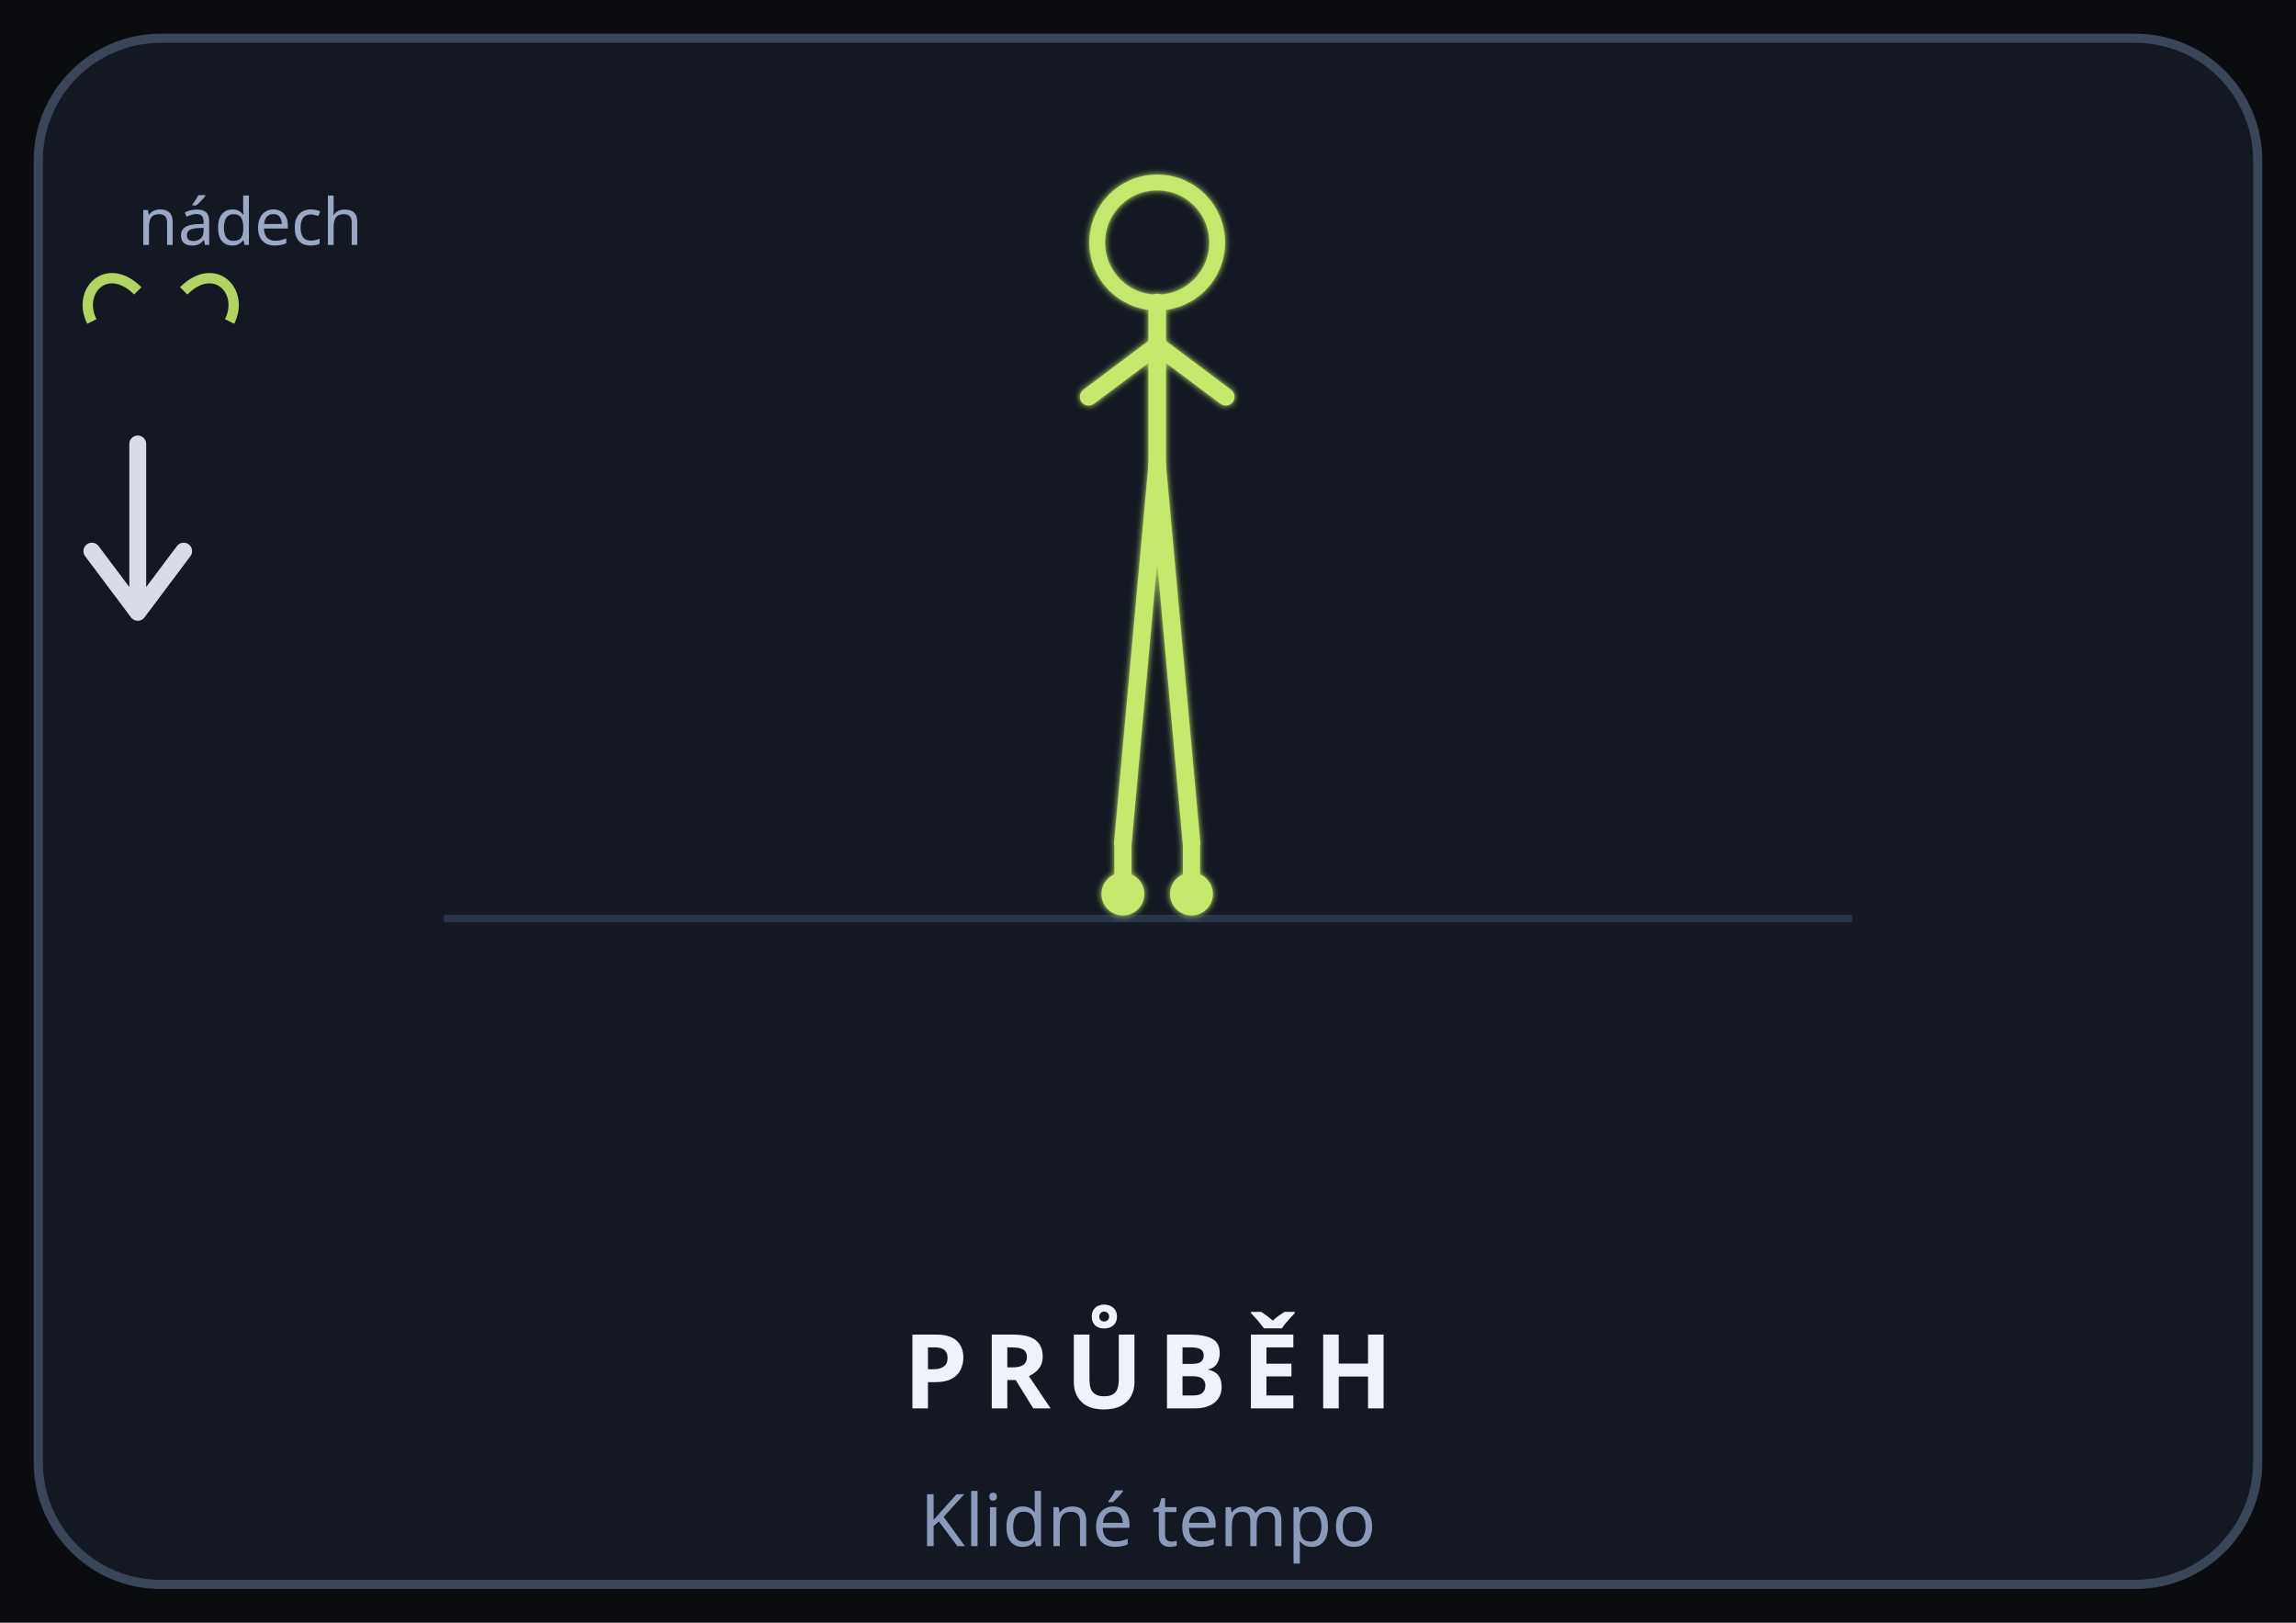
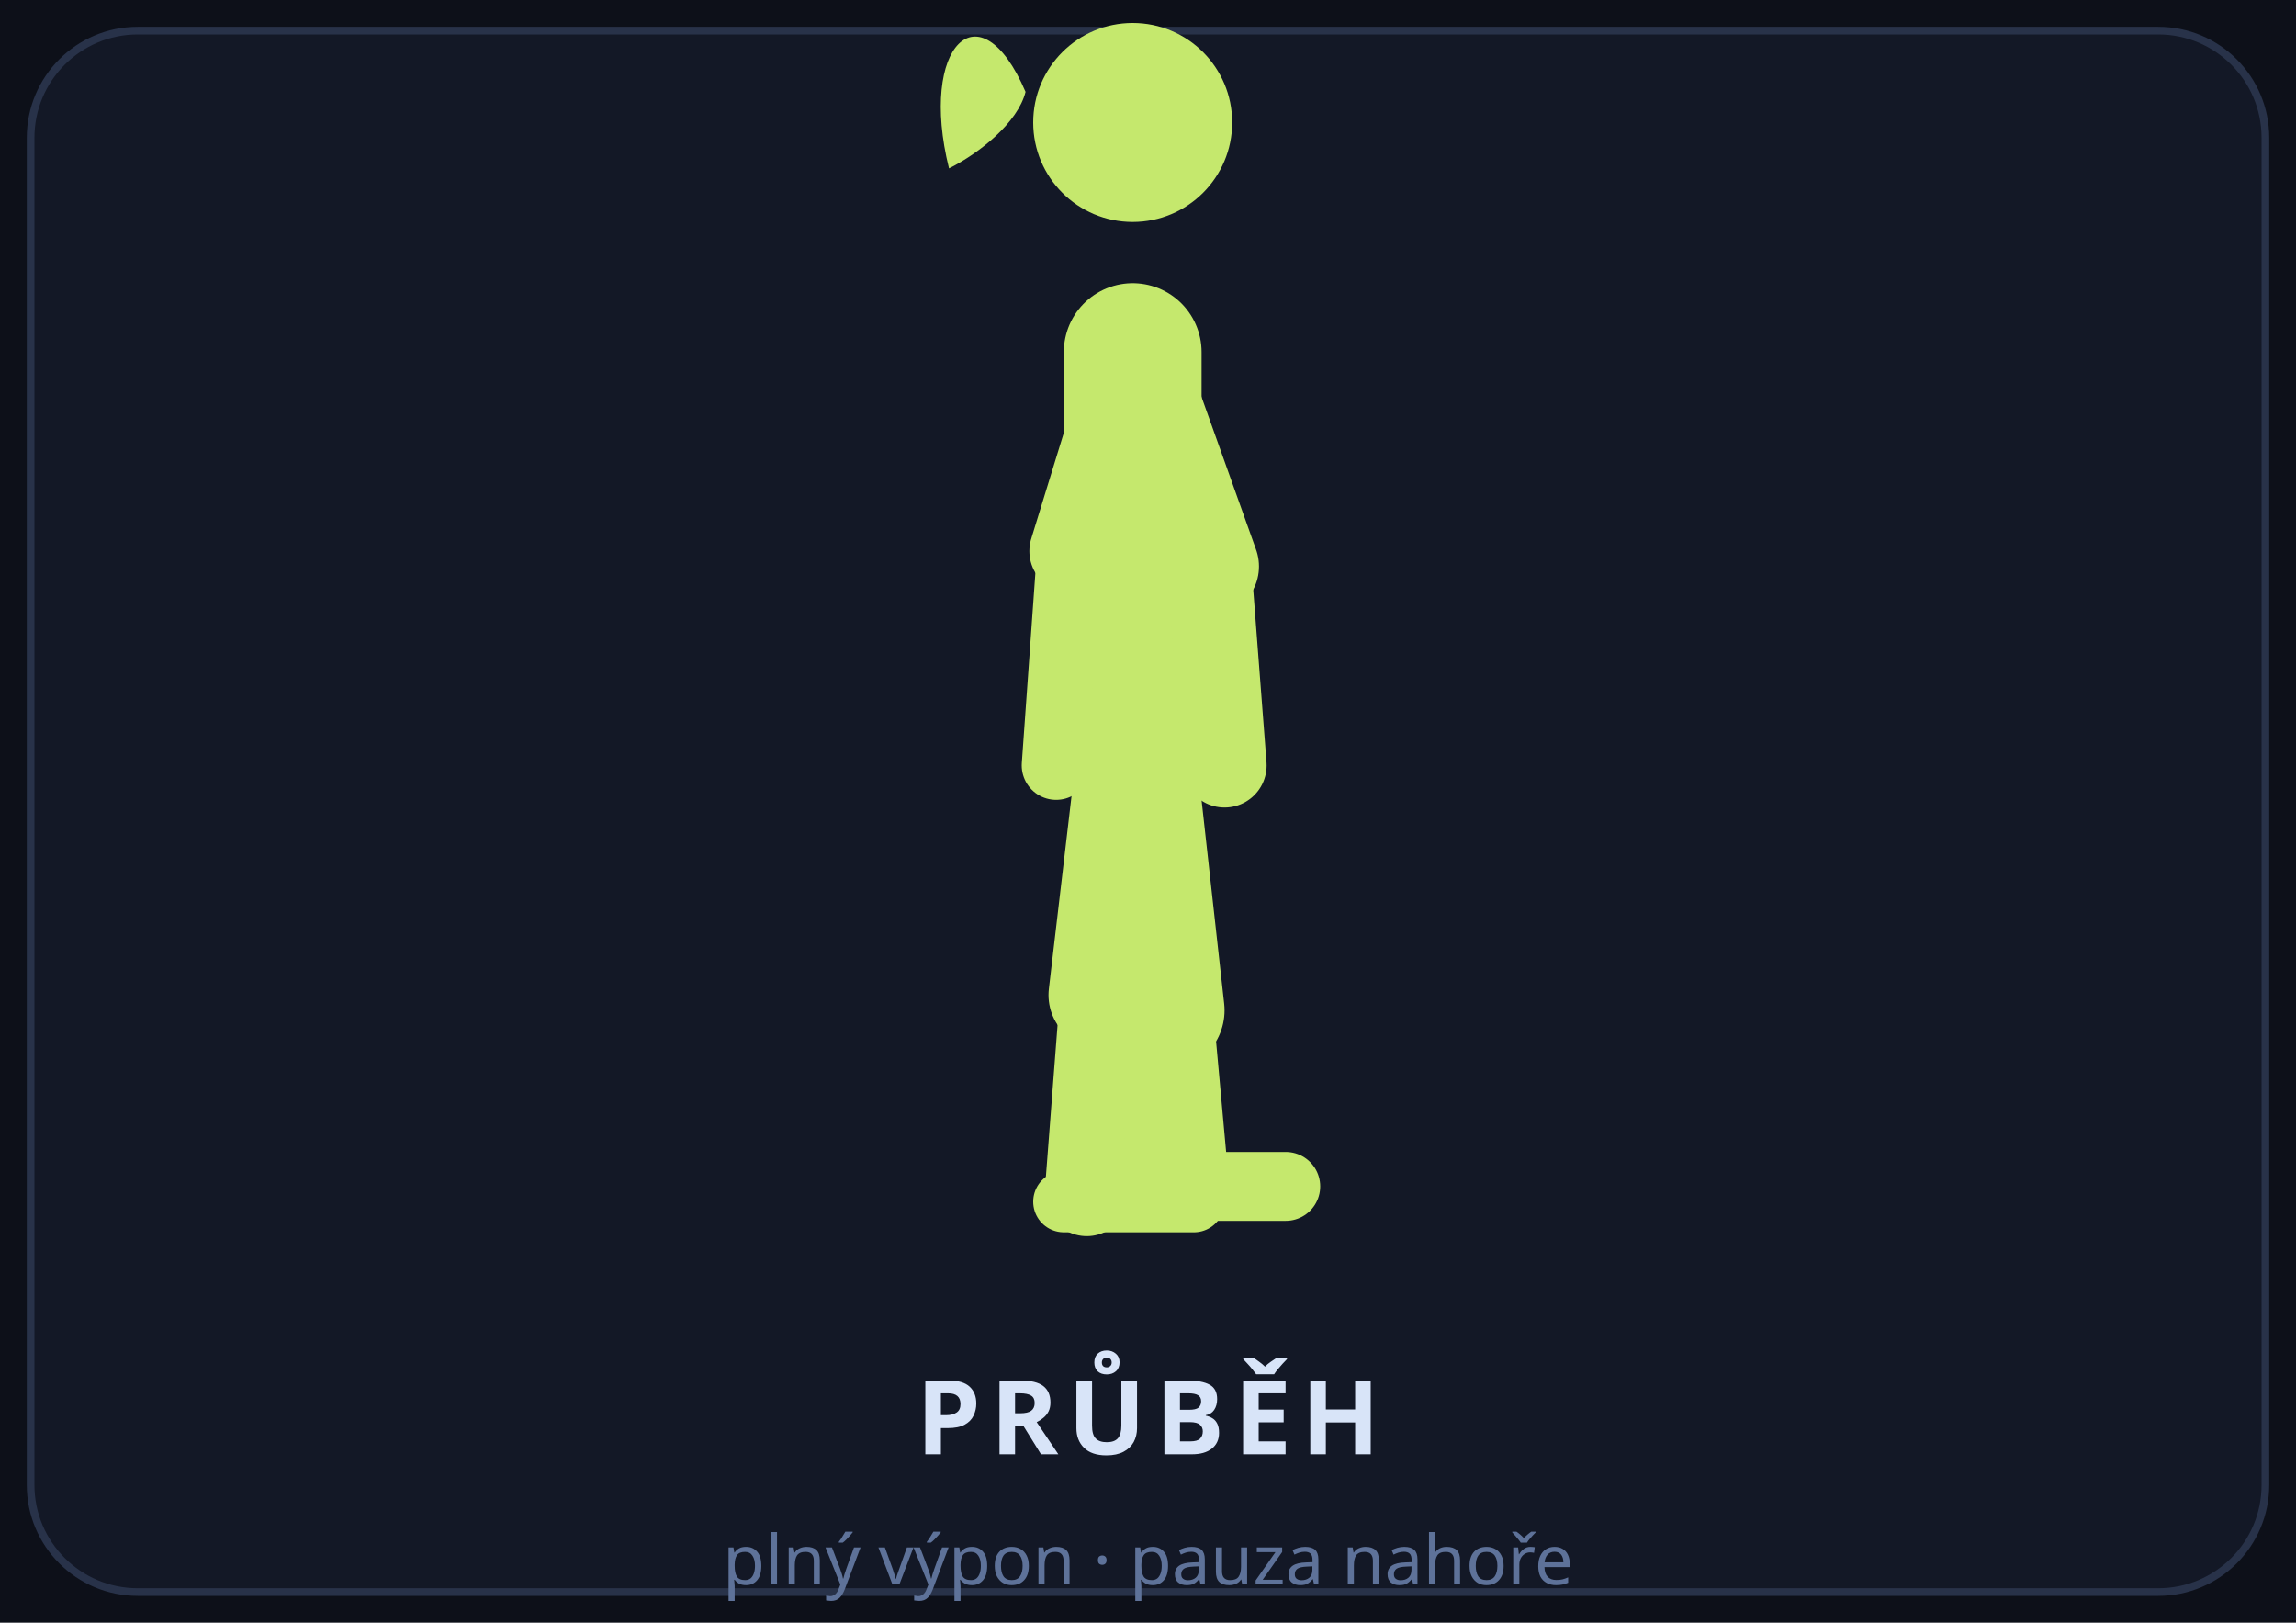
<svg xmlns="http://www.w3.org/2000/svg" viewBox="0 0 300 212" fill="none" aria-hidden="true">
-   <defs>
-     <filter id="sfGlow" x="-40%" y="-40%" width="180%" height="180%">
-       <feGaussianBlur stdDeviation="0.45" result="b" />
-       <feMerge>
-         <feMergeNode in="b" />
-         <feMergeNode in="SourceGraphic" />
-       </feMerge>
-     </filter>
-   </defs>
-   <rect width="300" height="212" fill="#0a0c10" />
-   <rect x="5" y="5" width="290" height="202" rx="16" ry="16" fill="#131822" stroke="#3a4558" stroke-width="1.2" />
-   <g transform="translate(50,12)">
-     <line x1="8" y1="108" x2="192" y2="108" stroke="#4a5f82" stroke-width="1" opacity="0.4" />
-     <g filter="url(#sfGlow)">
-       <g transform="translate(34,4) scale(1.12)">
-         <circle cx="60" cy="14" r="7" stroke="#c5e86d" stroke-width="1.85" fill="none" opacity="0.98" />
-         <path d="M60 21 L60 40" stroke="#c5e86d" stroke-width="2.05" stroke-linecap="round" stroke-linejoin="round" />
-         <path d="M60 40 L56 84" stroke="#c5e86d" stroke-width="2.05" stroke-linecap="round" stroke-linejoin="round" />
-         <path d="M60 40 L64 84" stroke="#c5e86d" stroke-width="2.05" stroke-linecap="round" stroke-linejoin="round" />
-         <path d="M56 84 L56 90" stroke="#c5e86d" stroke-width="2" stroke-linecap="round" stroke-linejoin="round" />
-         <path d="M64 84 L64 90" stroke="#c5e86d" stroke-width="2" stroke-linecap="round" stroke-linejoin="round" />
-         <path d="M60 26 L52 32" stroke="#c5e86d" stroke-width="2.05" stroke-linecap="round" stroke-linejoin="round" />
-         <path d="M60 26 L68 32" stroke="#c5e86d" stroke-width="2.05" stroke-linecap="round" stroke-linejoin="round" />
-         <circle cx="56" cy="90" r="2.5" fill="#c5e86d" />
-         <circle cx="64" cy="90" r="2.5" fill="#c5e86d" />
-       </g>
-     </g>
-   </g>
-   <g transform="translate(18,58)" stroke="#e8edf7" stroke-width="2.2" stroke-linecap="round" stroke-linejoin="round" fill="none" opacity="0.92">
-     <path d="M0 0 L0 22 M-6 14 L0 22 L6 14" />
-   </g>
-   <g transform="translate(14,36)" stroke="#c5e86d" fill="none" stroke-width="1.35" opacity="0.9">
-     <path d="M4 2 C0 -2 -4 2 -2 6" />
-     <path d="M10 2 C14 -2 18 2 16 6" />
-   </g>
-   <text x="18" y="32" fill="#9aa8c4" font-family="Segoe UI,system-ui,sans-serif" font-size="8.5">nádech</text>
-   <text x="150" y="184" text-anchor="middle" fill="#eef2f9" font-family="Segoe UI,system-ui,sans-serif" font-size="13.5" font-weight="700" letter-spacing="0.14em">PRŮBĚH</text>
-   <text x="150" y="202" text-anchor="middle" fill="#8b9ab8" font-family="Segoe UI,system-ui,sans-serif" font-size="9.5">Klidné tempo</text>
+   <rect width="300" height="212" fill="#0d1019" />
+   <rect x="4" y="4" width="292" height="204" rx="14" fill="#131826" stroke="#283249" stroke-width="1" />
+   <line x1="148" y1="46" x2="140" y2="72" stroke="#c5e86d" stroke-width="11" stroke-linecap="round" stroke-linejoin="round" />
+   <line x1="140" y1="72" x2="138" y2="100" stroke="#c5e86d" stroke-width="9" stroke-linecap="round" stroke-linejoin="round" />
+   <line x1="148" y1="96" x2="144" y2="130" stroke="#c5e86d" stroke-width="14" stroke-linecap="round" stroke-linejoin="round" />
+   <line x1="144" y1="130" x2="142" y2="156" stroke="#c5e86d" stroke-width="11" stroke-linecap="round" stroke-linejoin="round" />
+   <line x1="139" y1="157" x2="156" y2="157" stroke="#c5e86d" stroke-width="8" stroke-linecap="round" stroke-linejoin="round" />
+   <line x1="148" y1="46" x2="148" y2="96" stroke="#c5e86d" stroke-width="18" stroke-linecap="round" stroke-linejoin="round" />
+   <line x1="148" y1="96" x2="152" y2="132" stroke="#c5e86d" stroke-width="16" stroke-linecap="round" stroke-linejoin="round" />
+   <line x1="152" y1="132" x2="154" y2="154" stroke="#c5e86d" stroke-width="13" stroke-linecap="round" stroke-linejoin="round" />
+   <line x1="151" y1="155" x2="168" y2="155" stroke="#c5e86d" stroke-width="9" stroke-linecap="round" stroke-linejoin="round" />
+   <line x1="148" y1="46" x2="158" y2="74" stroke="#c5e86d" stroke-width="13" stroke-linecap="round" stroke-linejoin="round" />
+   <line x1="158" y1="74" x2="160" y2="100" stroke="#c5e86d" stroke-width="11" stroke-linecap="round" stroke-linejoin="round" />
+   <path d="M134 12 C128 -2 120 6 124 22 C128 20 133 16 134 12Z" fill="#c5e86d" />
+   <circle cx="148" cy="16" r="13" fill="#c5e86d" />
+   <text x="150" y="190" text-anchor="middle" fill="#d8e4f8" font-family="'Segoe UI',system-ui,sans-serif" font-size="13.5" font-weight="700" letter-spacing="0.09em">PRŮBĚH</text>
+   <text x="150" y="207" text-anchor="middle" fill="#5e7299" font-family="'Segoe UI',system-ui,sans-serif" font-size="9" font-weight="400">plný výpon · pauza nahoře</text>
</svg>
